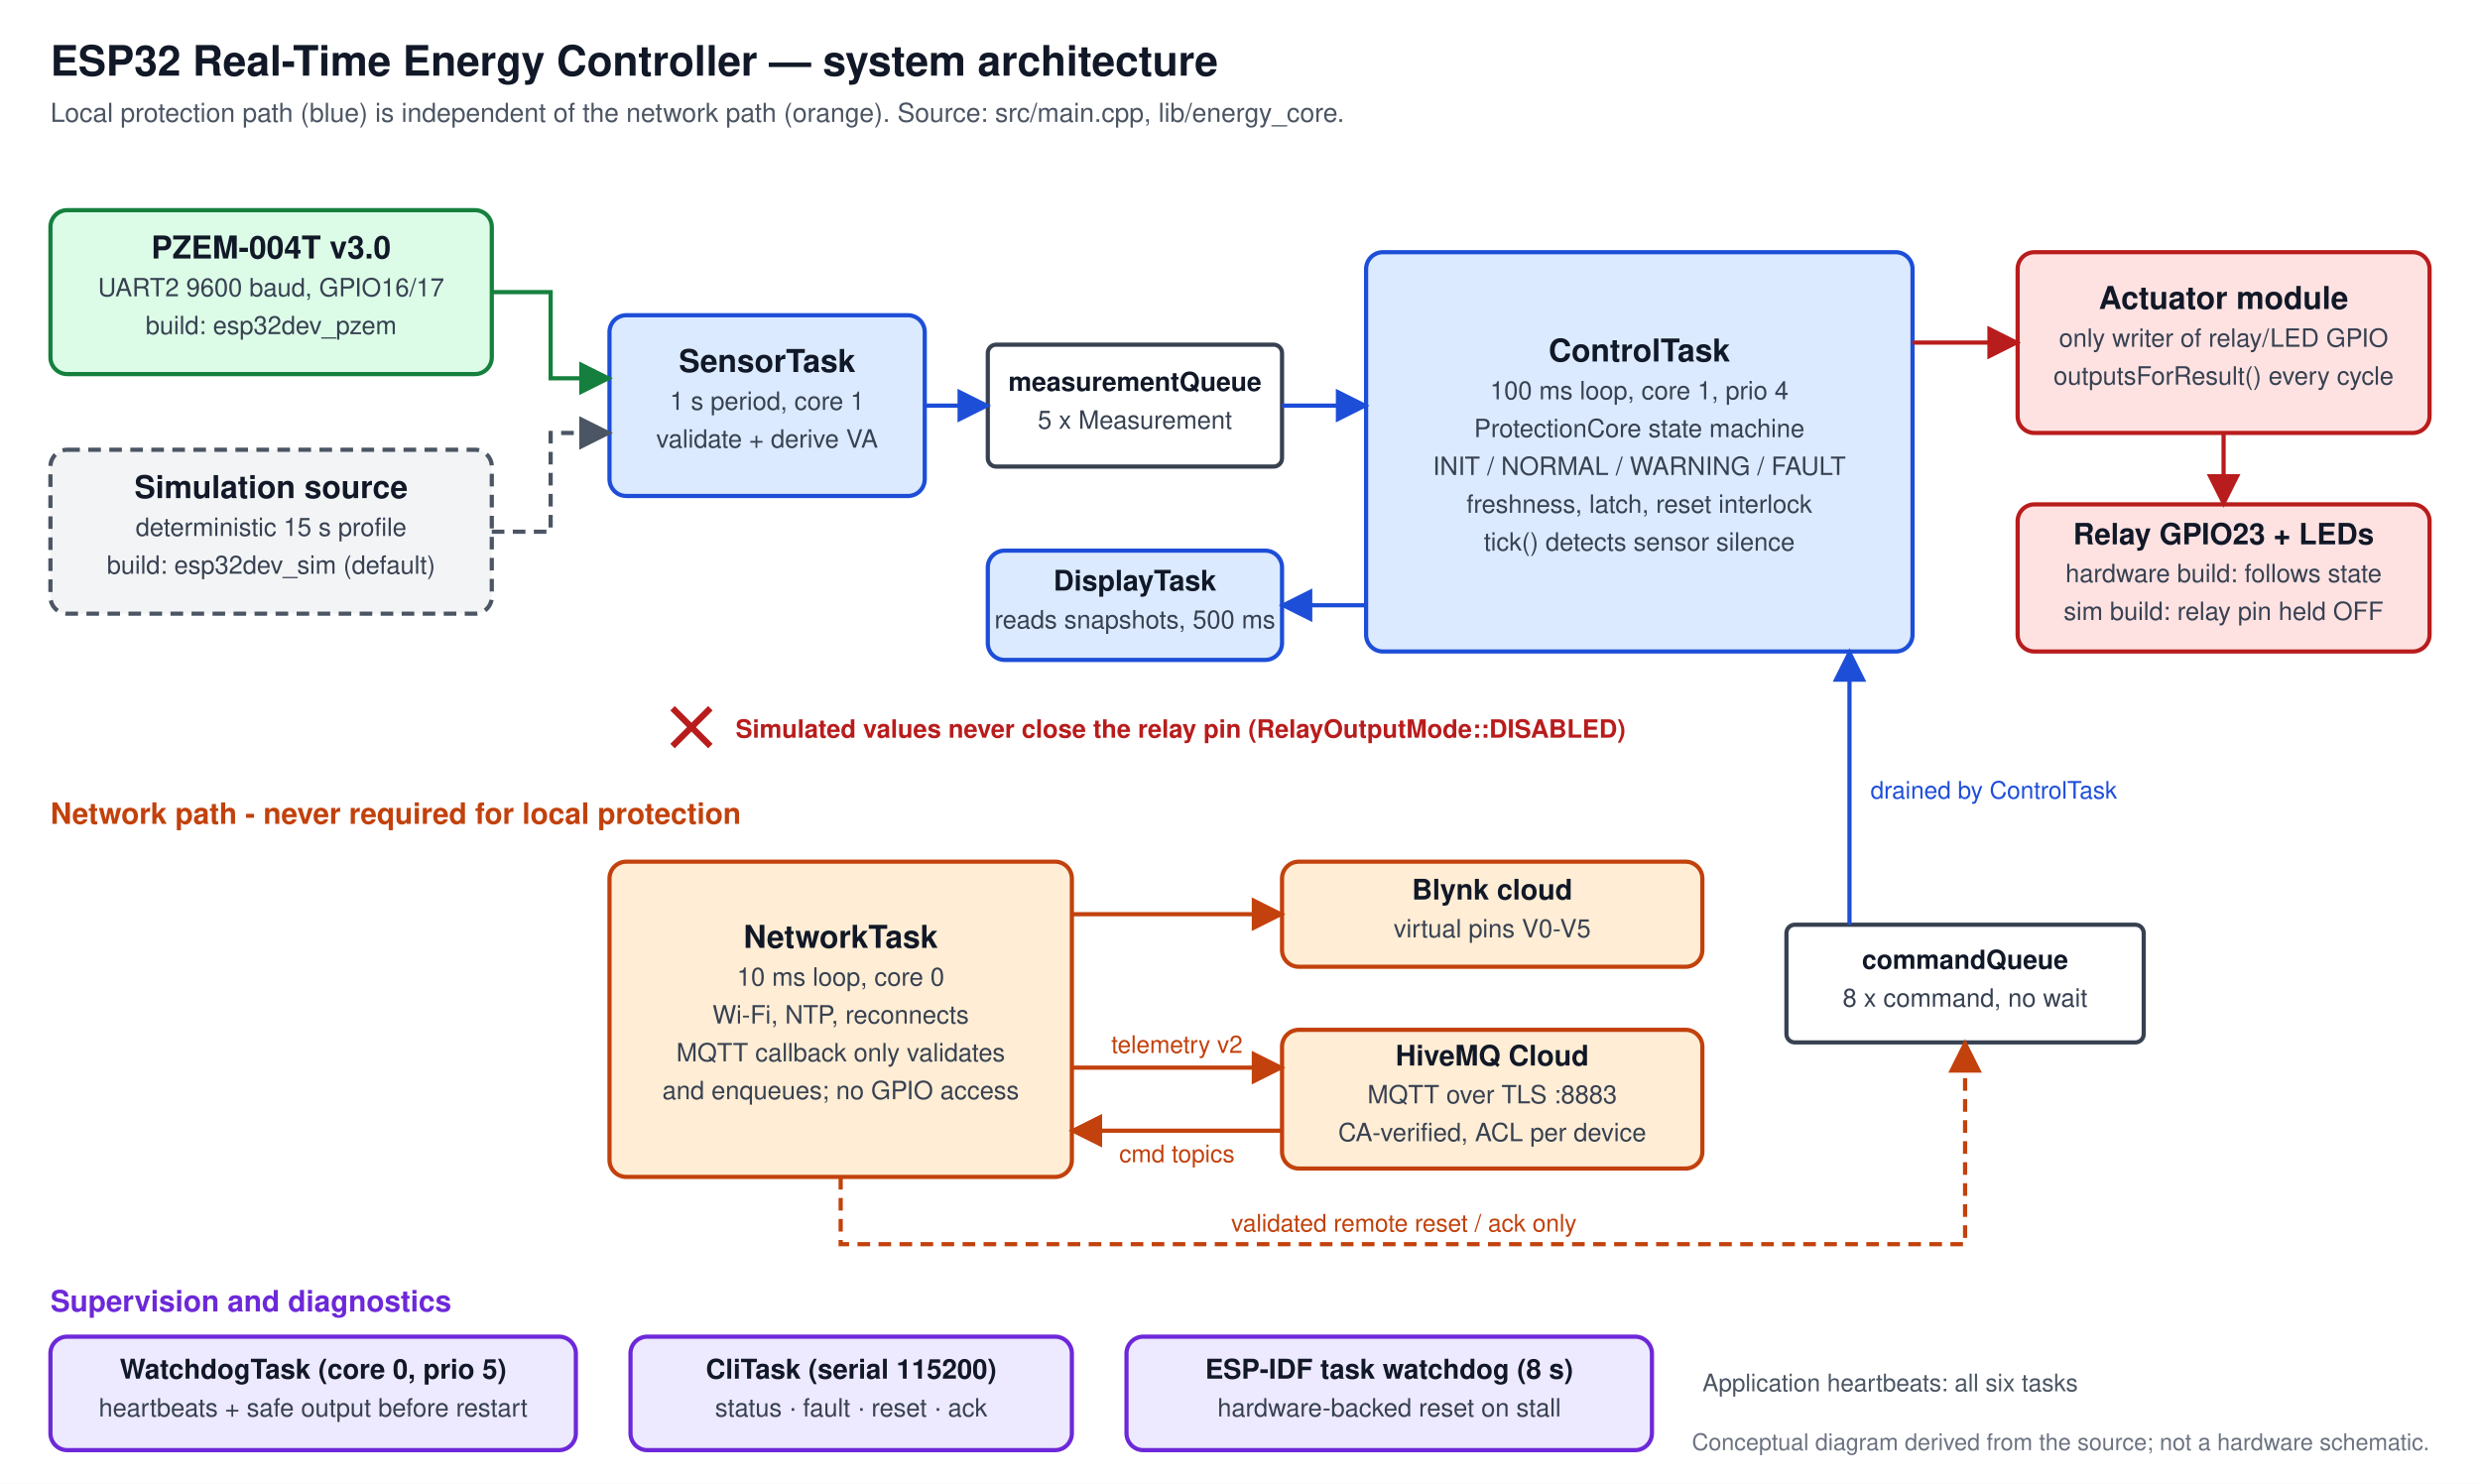
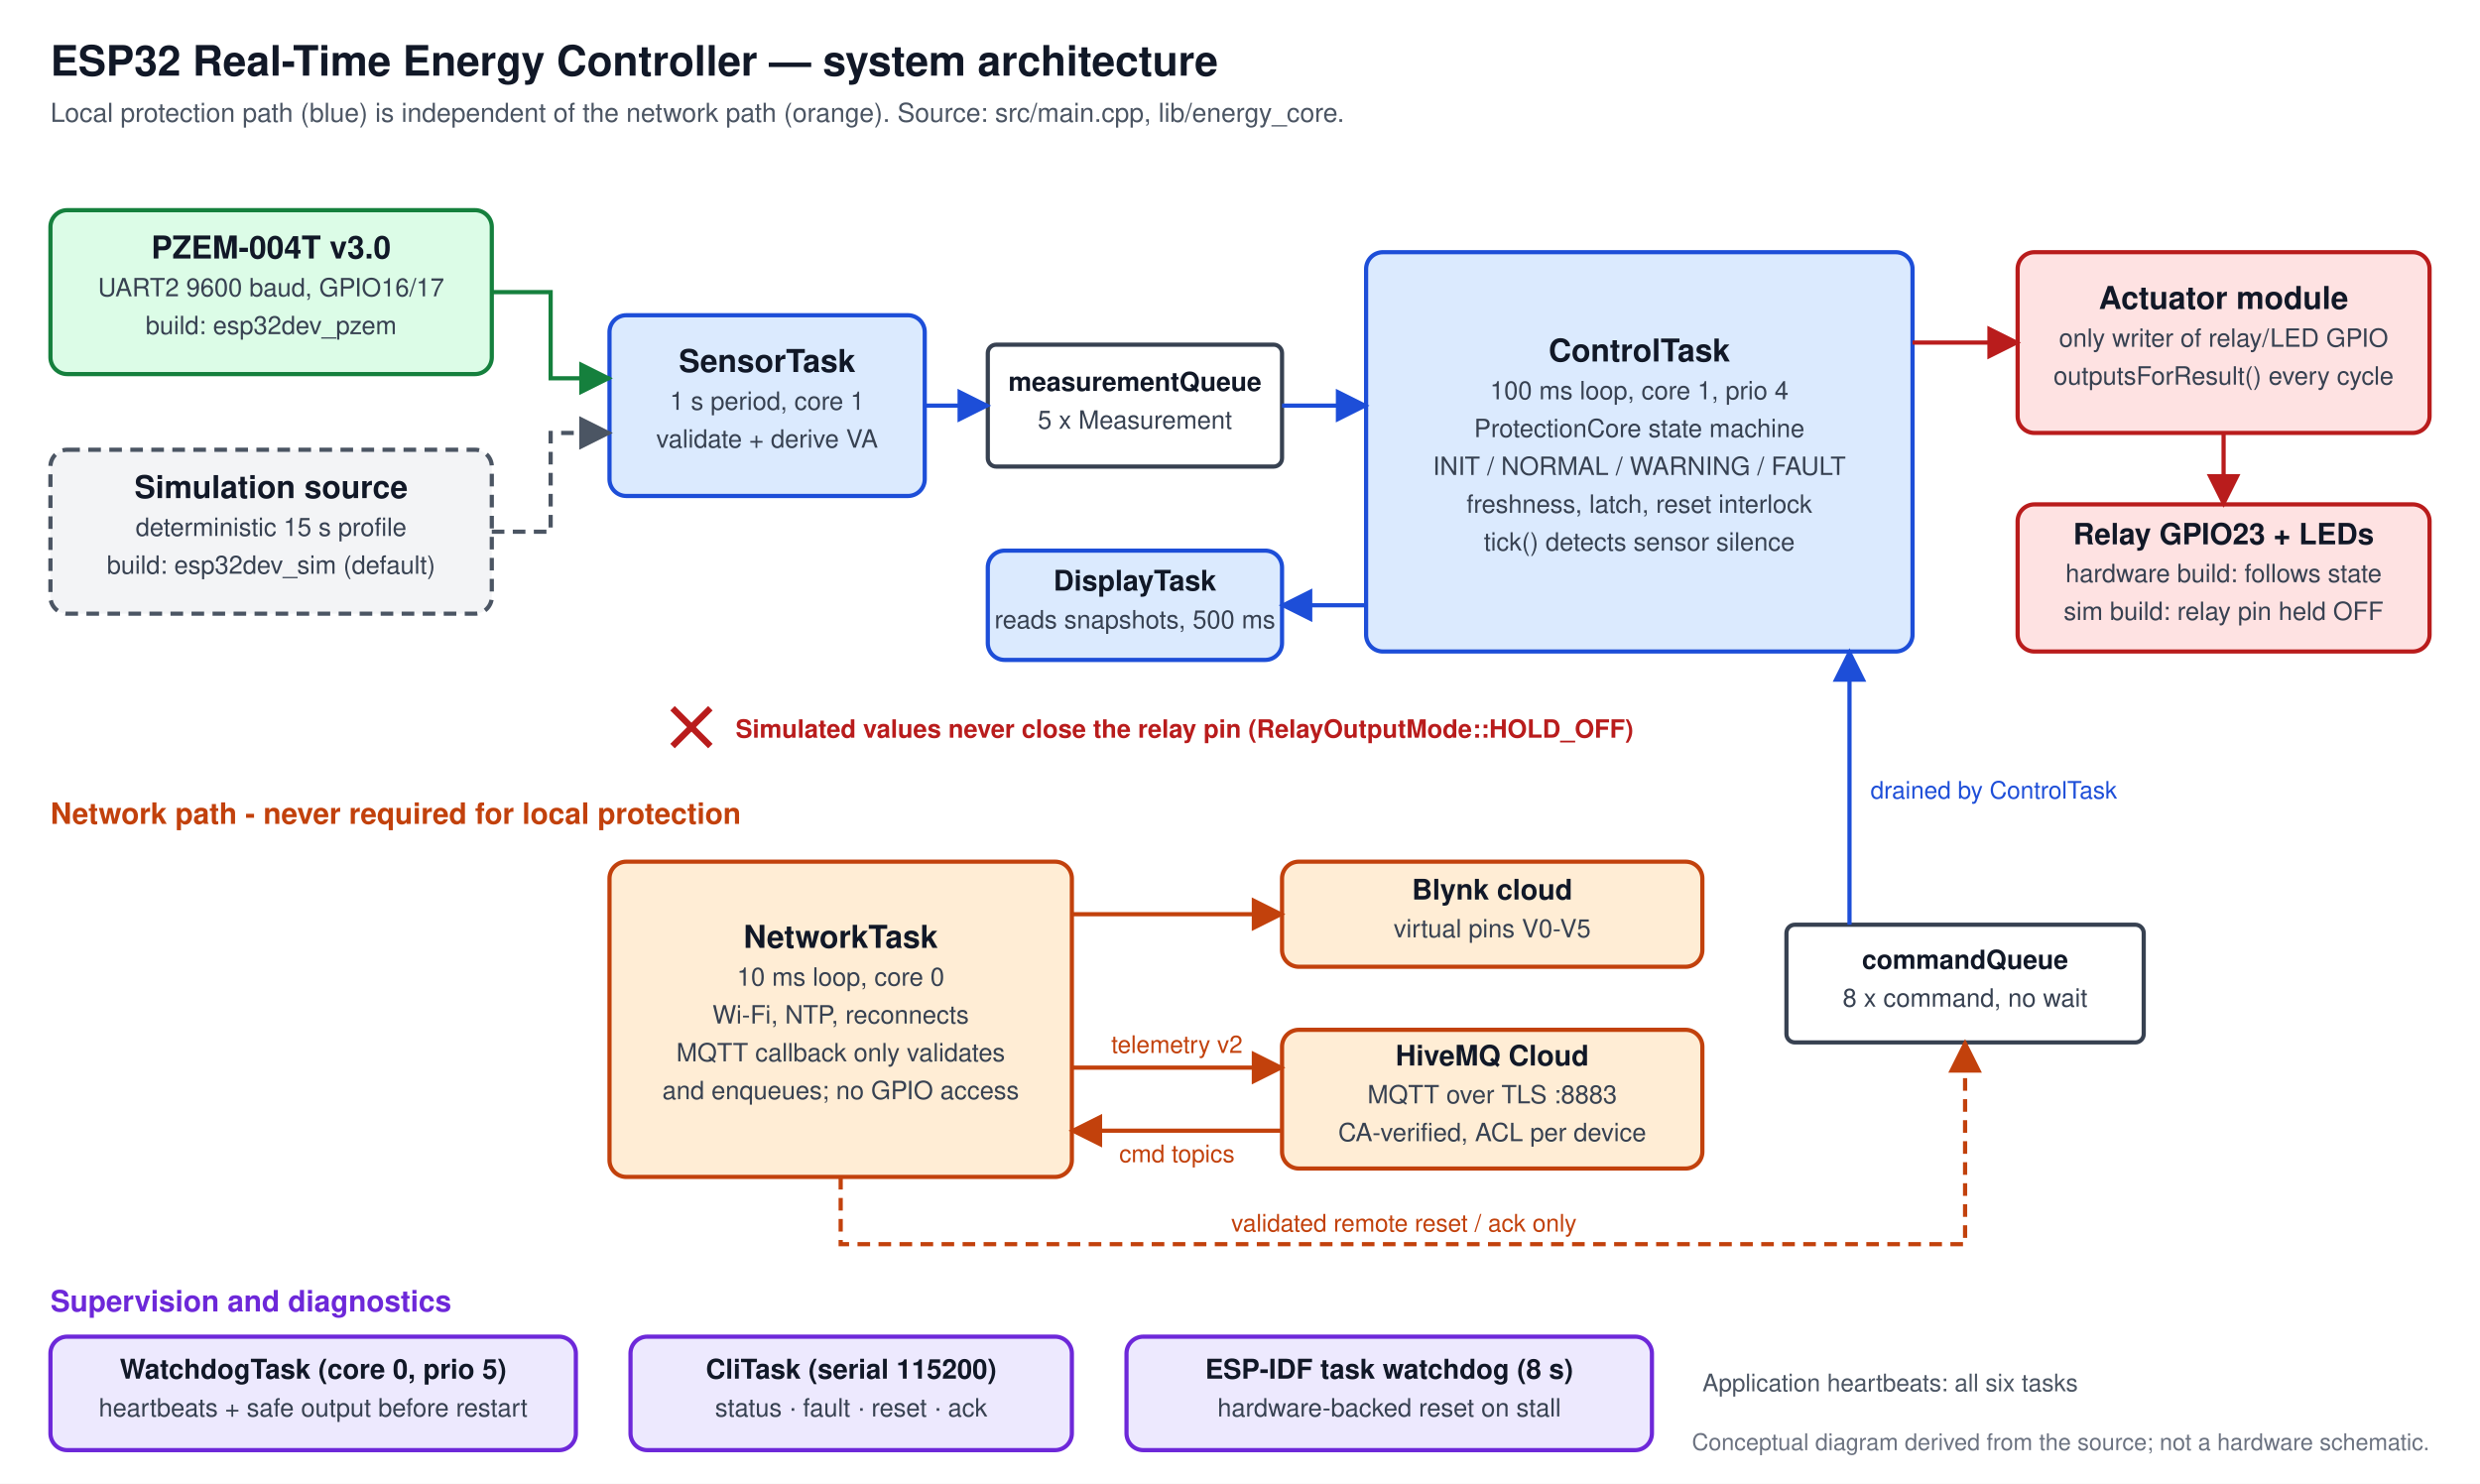
<svg xmlns="http://www.w3.org/2000/svg" viewBox="0 0 1180 706" width="1180" height="706" font-family="Helvetica, Arial, DejaVu Sans, sans-serif" role="img" aria-labelledby="t d">
  <defs>
    <marker id="ah4b5563" viewBox="0 0 10 10" refX="9" refY="5" markerWidth="8" markerHeight="8" orient="auto-start-reverse">
      <path d="M0,0 L10,5 L0,10 z" fill="#4b5563" />
    </marker>
    <marker id="ah1d4ed8" viewBox="0 0 10 10" refX="9" refY="5" markerWidth="8" markerHeight="8" orient="auto-start-reverse">
      <path d="M0,0 L10,5 L0,10 z" fill="#1d4ed8" />
    </marker>
    <marker id="ah15803d" viewBox="0 0 10 10" refX="9" refY="5" markerWidth="8" markerHeight="8" orient="auto-start-reverse">
      <path d="M0,0 L10,5 L0,10 z" fill="#15803d" />
    </marker>
    <marker id="ahb91c1c" viewBox="0 0 10 10" refX="9" refY="5" markerWidth="8" markerHeight="8" orient="auto-start-reverse">
      <path d="M0,0 L10,5 L0,10 z" fill="#b91c1c" />
    </marker>
    <marker id="ahc2410c" viewBox="0 0 10 10" refX="9" refY="5" markerWidth="8" markerHeight="8" orient="auto-start-reverse">
      <path d="M0,0 L10,5 L0,10 z" fill="#c2410c" />
    </marker>
    <marker id="ah374151" viewBox="0 0 10 10" refX="9" refY="5" markerWidth="8" markerHeight="8" orient="auto-start-reverse">
      <path d="M0,0 L10,5 L0,10 z" fill="#374151" />
    </marker>
    <marker id="ah6d28d9" viewBox="0 0 10 10" refX="9" refY="5" markerWidth="8" markerHeight="8" orient="auto-start-reverse">
      <path d="M0,0 L10,5 L0,10 z" fill="#6d28d9" />
    </marker>
  </defs>
  <rect width="1180" height="706" fill="#ffffff" />
  <text x="24" y="36" font-size="20" font-weight="bold" text-anchor="start" fill="#111827">ESP32 Real-Time Energy Controller — system architecture</text>
  <text x="24" y="58" font-size="12.5" font-weight="normal" text-anchor="start" fill="#4b5563">Local protection path (blue) is independent of the network path (orange). Source: src/main.cpp, lib/energy_core.</text>
  <rect x="24" y="100" width="210" height="78" rx="8" fill="#dcfce7" stroke="#15803d" stroke-width="2" />
  <text x="129.0" y="123.0" font-size="15" font-weight="bold" text-anchor="middle" fill="#111827">PZEM-004T v3.0</text>
  <text x="129.0" y="141.0" font-size="12" font-weight="normal" text-anchor="middle" fill="#374151">UART2 9600 baud, GPIO16/17</text>
  <text x="129.0" y="159.0" font-size="12" font-weight="normal" text-anchor="middle" fill="#374151">build: esp32dev_pzem</text>
  <rect x="24" y="214" width="210" height="78" rx="8" fill="#f3f4f6" stroke="#4b5563" stroke-width="2" stroke-dasharray="6 4" />
  <text x="129.0" y="237.0" font-size="15" font-weight="bold" text-anchor="middle" fill="#111827">Simulation source</text>
  <text x="129.0" y="255.0" font-size="12" font-weight="normal" text-anchor="middle" fill="#374151">deterministic 15 s profile</text>
  <text x="129.0" y="273.0" font-size="12" font-weight="normal" text-anchor="middle" fill="#374151">build: esp32dev_sim (default)</text>
  <rect x="290" y="150" width="150" height="86" rx="8" fill="#dbeafe" stroke="#1d4ed8" stroke-width="2" />
  <text x="365.0" y="177.0" font-size="15" font-weight="bold" text-anchor="middle" fill="#111827">SensorTask</text>
  <text x="365.0" y="195.0" font-size="12" font-weight="normal" text-anchor="middle" fill="#374151">1 s period, core 1</text>
  <text x="365.0" y="213.0" font-size="12" font-weight="normal" text-anchor="middle" fill="#374151">validate + derive VA</text>
  <polyline points="234,139 262,139 262,180 290,180" fill="none" stroke="#15803d" stroke-width="2" marker-end="url(#ah15803d)" />
  <polyline points="234,253 262,253 262,206 290,206" fill="none" stroke="#4b5563" stroke-width="2" stroke-dasharray="6 4" marker-end="url(#ah4b5563)" />
  <rect x="470" y="164" width="140" height="58" rx="4" fill="#ffffff" stroke="#374151" stroke-width="2" />
  <text x="540.0" y="186.0" font-size="12.5" font-weight="bold" text-anchor="middle" fill="#111827">measurementQueue</text>
  <text x="540.0" y="204.0" font-size="12" font-weight="normal" text-anchor="middle" fill="#374151">5 x Measurement</text>
  <polyline points="440,193 470,193" fill="none" stroke="#1d4ed8" stroke-width="2" marker-end="url(#ah1d4ed8)" />
  <rect x="650" y="120" width="260" height="190" rx="8" fill="#dbeafe" stroke="#1d4ed8" stroke-width="2" />
  <text x="780.0" y="172.0" font-size="15" font-weight="bold" text-anchor="middle" fill="#111827">ControlTask</text>
  <text x="780.0" y="190.0" font-size="12" font-weight="normal" text-anchor="middle" fill="#374151">100 ms loop, core 1, prio 4</text>
  <text x="780.0" y="208.0" font-size="12" font-weight="normal" text-anchor="middle" fill="#374151">ProtectionCore state machine</text>
  <text x="780.0" y="226.0" font-size="12" font-weight="normal" text-anchor="middle" fill="#374151">INIT / NORMAL / WARNING / FAULT</text>
  <text x="780.0" y="244.0" font-size="12" font-weight="normal" text-anchor="middle" fill="#374151">freshness, latch, reset interlock</text>
  <text x="780.0" y="262.0" font-size="12" font-weight="normal" text-anchor="middle" fill="#374151">tick() detects sensor silence</text>
  <polyline points="610,193 650,193" fill="none" stroke="#1d4ed8" stroke-width="2" marker-end="url(#ah1d4ed8)" />
  <rect x="960" y="120" width="196" height="86" rx="8" fill="#fee2e2" stroke="#b91c1c" stroke-width="2" />
  <text x="1058.0" y="147.0" font-size="15" font-weight="bold" text-anchor="middle" fill="#111827">Actuator module</text>
  <text x="1058.0" y="165.0" font-size="12" font-weight="normal" text-anchor="middle" fill="#374151">only writer of relay/LED GPIO</text>
  <text x="1058.0" y="183.0" font-size="12" font-weight="normal" text-anchor="middle" fill="#374151">outputsForResult() every cycle</text>
  <polyline points="910,163 960,163" fill="none" stroke="#b91c1c" stroke-width="2" marker-end="url(#ahb91c1c)" />
  <rect x="960" y="240" width="196" height="70" rx="8" fill="#fee2e2" stroke="#b91c1c" stroke-width="2" />
  <text x="1058.0" y="259.0" font-size="14" font-weight="bold" text-anchor="middle" fill="#111827">Relay GPIO23 + LEDs</text>
  <text x="1058.0" y="277.0" font-size="12" font-weight="normal" text-anchor="middle" fill="#374151">hardware build: follows state</text>
  <text x="1058.0" y="295.0" font-size="12" font-weight="normal" text-anchor="middle" fill="#374151">sim build: relay pin held OFF</text>
  <polyline points="1058,206 1058,240" fill="none" stroke="#b91c1c" stroke-width="2" marker-end="url(#ahb91c1c)" />
  <g stroke="#b91c1c" stroke-width="3">
    <line x1="320" y1="337" x2="338" y2="355" />
    <line x1="338" y1="337" x2="320" y2="355" />
  </g>
-   <text x="350" y="351" font-size="12" font-weight="bold" text-anchor="start" fill="#b91c1c">Simulated values never close the relay pin (RelayOutputMode::DISABLED)</text>
+   <text x="350" y="351" font-size="12" font-weight="bold" text-anchor="start" fill="#b91c1c">Simulated values never close the relay pin (RelayOutputMode::HOLD_OFF)</text>
  <rect x="470" y="262" width="140" height="52" rx="8" fill="#dbeafe" stroke="#1d4ed8" stroke-width="2" />
  <text x="540.0" y="281.0" font-size="13.5" font-weight="bold" text-anchor="middle" fill="#111827">DisplayTask</text>
  <text x="540.0" y="299.0" font-size="12" font-weight="normal" text-anchor="middle" fill="#374151">reads snapshots, 500 ms</text>
  <polyline points="650,288 610,288" fill="none" stroke="#1d4ed8" stroke-width="2" marker-end="url(#ah1d4ed8)" />
  <text x="24" y="392" font-size="14" font-weight="bold" text-anchor="start" fill="#c2410c">Network path - never required for local protection</text>
  <rect x="290" y="410" width="220" height="150" rx="8" fill="#ffedd5" stroke="#c2410c" stroke-width="2" />
  <text x="400.0" y="451.0" font-size="15" font-weight="bold" text-anchor="middle" fill="#111827">NetworkTask</text>
  <text x="400.0" y="469.0" font-size="12" font-weight="normal" text-anchor="middle" fill="#374151">10 ms loop, core 0</text>
  <text x="400.0" y="487.0" font-size="12" font-weight="normal" text-anchor="middle" fill="#374151">Wi-Fi, NTP, reconnects</text>
  <text x="400.0" y="505.0" font-size="12" font-weight="normal" text-anchor="middle" fill="#374151">MQTT callback only validates</text>
  <text x="400.0" y="523.0" font-size="12" font-weight="normal" text-anchor="middle" fill="#374151">and enqueues; no GPIO access</text>
  <rect x="610" y="410" width="200" height="50" rx="8" fill="#ffedd5" stroke="#c2410c" stroke-width="2" />
  <text x="710.0" y="428.0" font-size="13.5" font-weight="bold" text-anchor="middle" fill="#111827">Blynk cloud</text>
  <text x="710.0" y="446.0" font-size="12" font-weight="normal" text-anchor="middle" fill="#374151">virtual pins V0-V5</text>
  <rect x="610" y="490" width="200" height="66" rx="8" fill="#ffedd5" stroke="#c2410c" stroke-width="2" />
  <text x="710.0" y="507.0" font-size="13.5" font-weight="bold" text-anchor="middle" fill="#111827">HiveMQ Cloud</text>
  <text x="710.0" y="525.0" font-size="12" font-weight="normal" text-anchor="middle" fill="#374151">MQTT over TLS :8883</text>
  <text x="710.0" y="543.0" font-size="12" font-weight="normal" text-anchor="middle" fill="#374151">CA-verified, ACL per device</text>
  <polyline points="510,435 610,435" fill="none" stroke="#c2410c" stroke-width="2" marker-end="url(#ahc2410c)" />
  <polyline points="510,508 610,508" fill="none" stroke="#c2410c" stroke-width="2" marker-end="url(#ahc2410c)" />
  <text x="560" y="501" font-size="11.5" font-weight="normal" text-anchor="middle" fill="#c2410c">telemetry v2</text>
  <polyline points="610,538 510,538" fill="none" stroke="#c2410c" stroke-width="2" marker-end="url(#ahc2410c)" />
  <text x="560" y="553" font-size="11.5" font-weight="normal" text-anchor="middle" fill="#c2410c">cmd topics</text>
  <rect x="850" y="440" width="170" height="56" rx="4" fill="#ffffff" stroke="#374151" stroke-width="2" />
  <text x="935.0" y="461.0" font-size="12.5" font-weight="bold" text-anchor="middle" fill="#111827">commandQueue</text>
  <text x="935.0" y="479.0" font-size="12" font-weight="normal" text-anchor="middle" fill="#374151">8 x command, no wait</text>
  <polyline points="400,560 400,592 935,592 935,496" fill="none" stroke="#c2410c" stroke-width="2" stroke-dasharray="6 4" marker-end="url(#ahc2410c)" />
  <text x="668" y="586" font-size="11.5" font-weight="normal" text-anchor="middle" fill="#c2410c">validated remote reset / ack only</text>
  <polyline points="880,440 880,310" fill="none" stroke="#1d4ed8" stroke-width="2" marker-end="url(#ah1d4ed8)" />
  <text x="890" y="380" font-size="11.5" font-weight="normal" text-anchor="start" fill="#1d4ed8">drained by ControlTask</text>
  <text x="24" y="624" font-size="14" font-weight="bold" text-anchor="start" fill="#6d28d9">Supervision and diagnostics</text>
  <rect x="24" y="636" width="250" height="54" rx="8" fill="#ede9fe" stroke="#6d28d9" stroke-width="2" />
  <text x="149.0" y="656.0" font-size="13" font-weight="bold" text-anchor="middle" fill="#111827">WatchdogTask (core 0, prio 5)</text>
  <text x="149.0" y="674.0" font-size="12" font-weight="normal" text-anchor="middle" fill="#374151">heartbeats + safe output before restart</text>
  <rect x="300" y="636" width="210" height="54" rx="8" fill="#ede9fe" stroke="#6d28d9" stroke-width="2" />
  <text x="405.0" y="656.0" font-size="13" font-weight="bold" text-anchor="middle" fill="#111827">CliTask (serial 115200)</text>
  <text x="405.0" y="674.0" font-size="12" font-weight="normal" text-anchor="middle" fill="#374151">status · fault · reset · ack</text>
  <rect x="536" y="636" width="250" height="54" rx="8" fill="#ede9fe" stroke="#6d28d9" stroke-width="2" />
  <text x="661.0" y="656.0" font-size="13" font-weight="bold" text-anchor="middle" fill="#111827">ESP-IDF task watchdog (8 s)</text>
  <text x="661.0" y="674.0" font-size="12" font-weight="normal" text-anchor="middle" fill="#374151">hardware-backed reset on stall</text>
  <text x="810" y="662" font-size="11.5" font-weight="normal" text-anchor="start" fill="#4b5563">Application heartbeats: all six tasks</text>
  <text x="1156" y="690" font-size="11" font-weight="normal" text-anchor="end" fill="#6b7280">Conceptual diagram derived from the source; not a hardware schematic.</text>
</svg>
